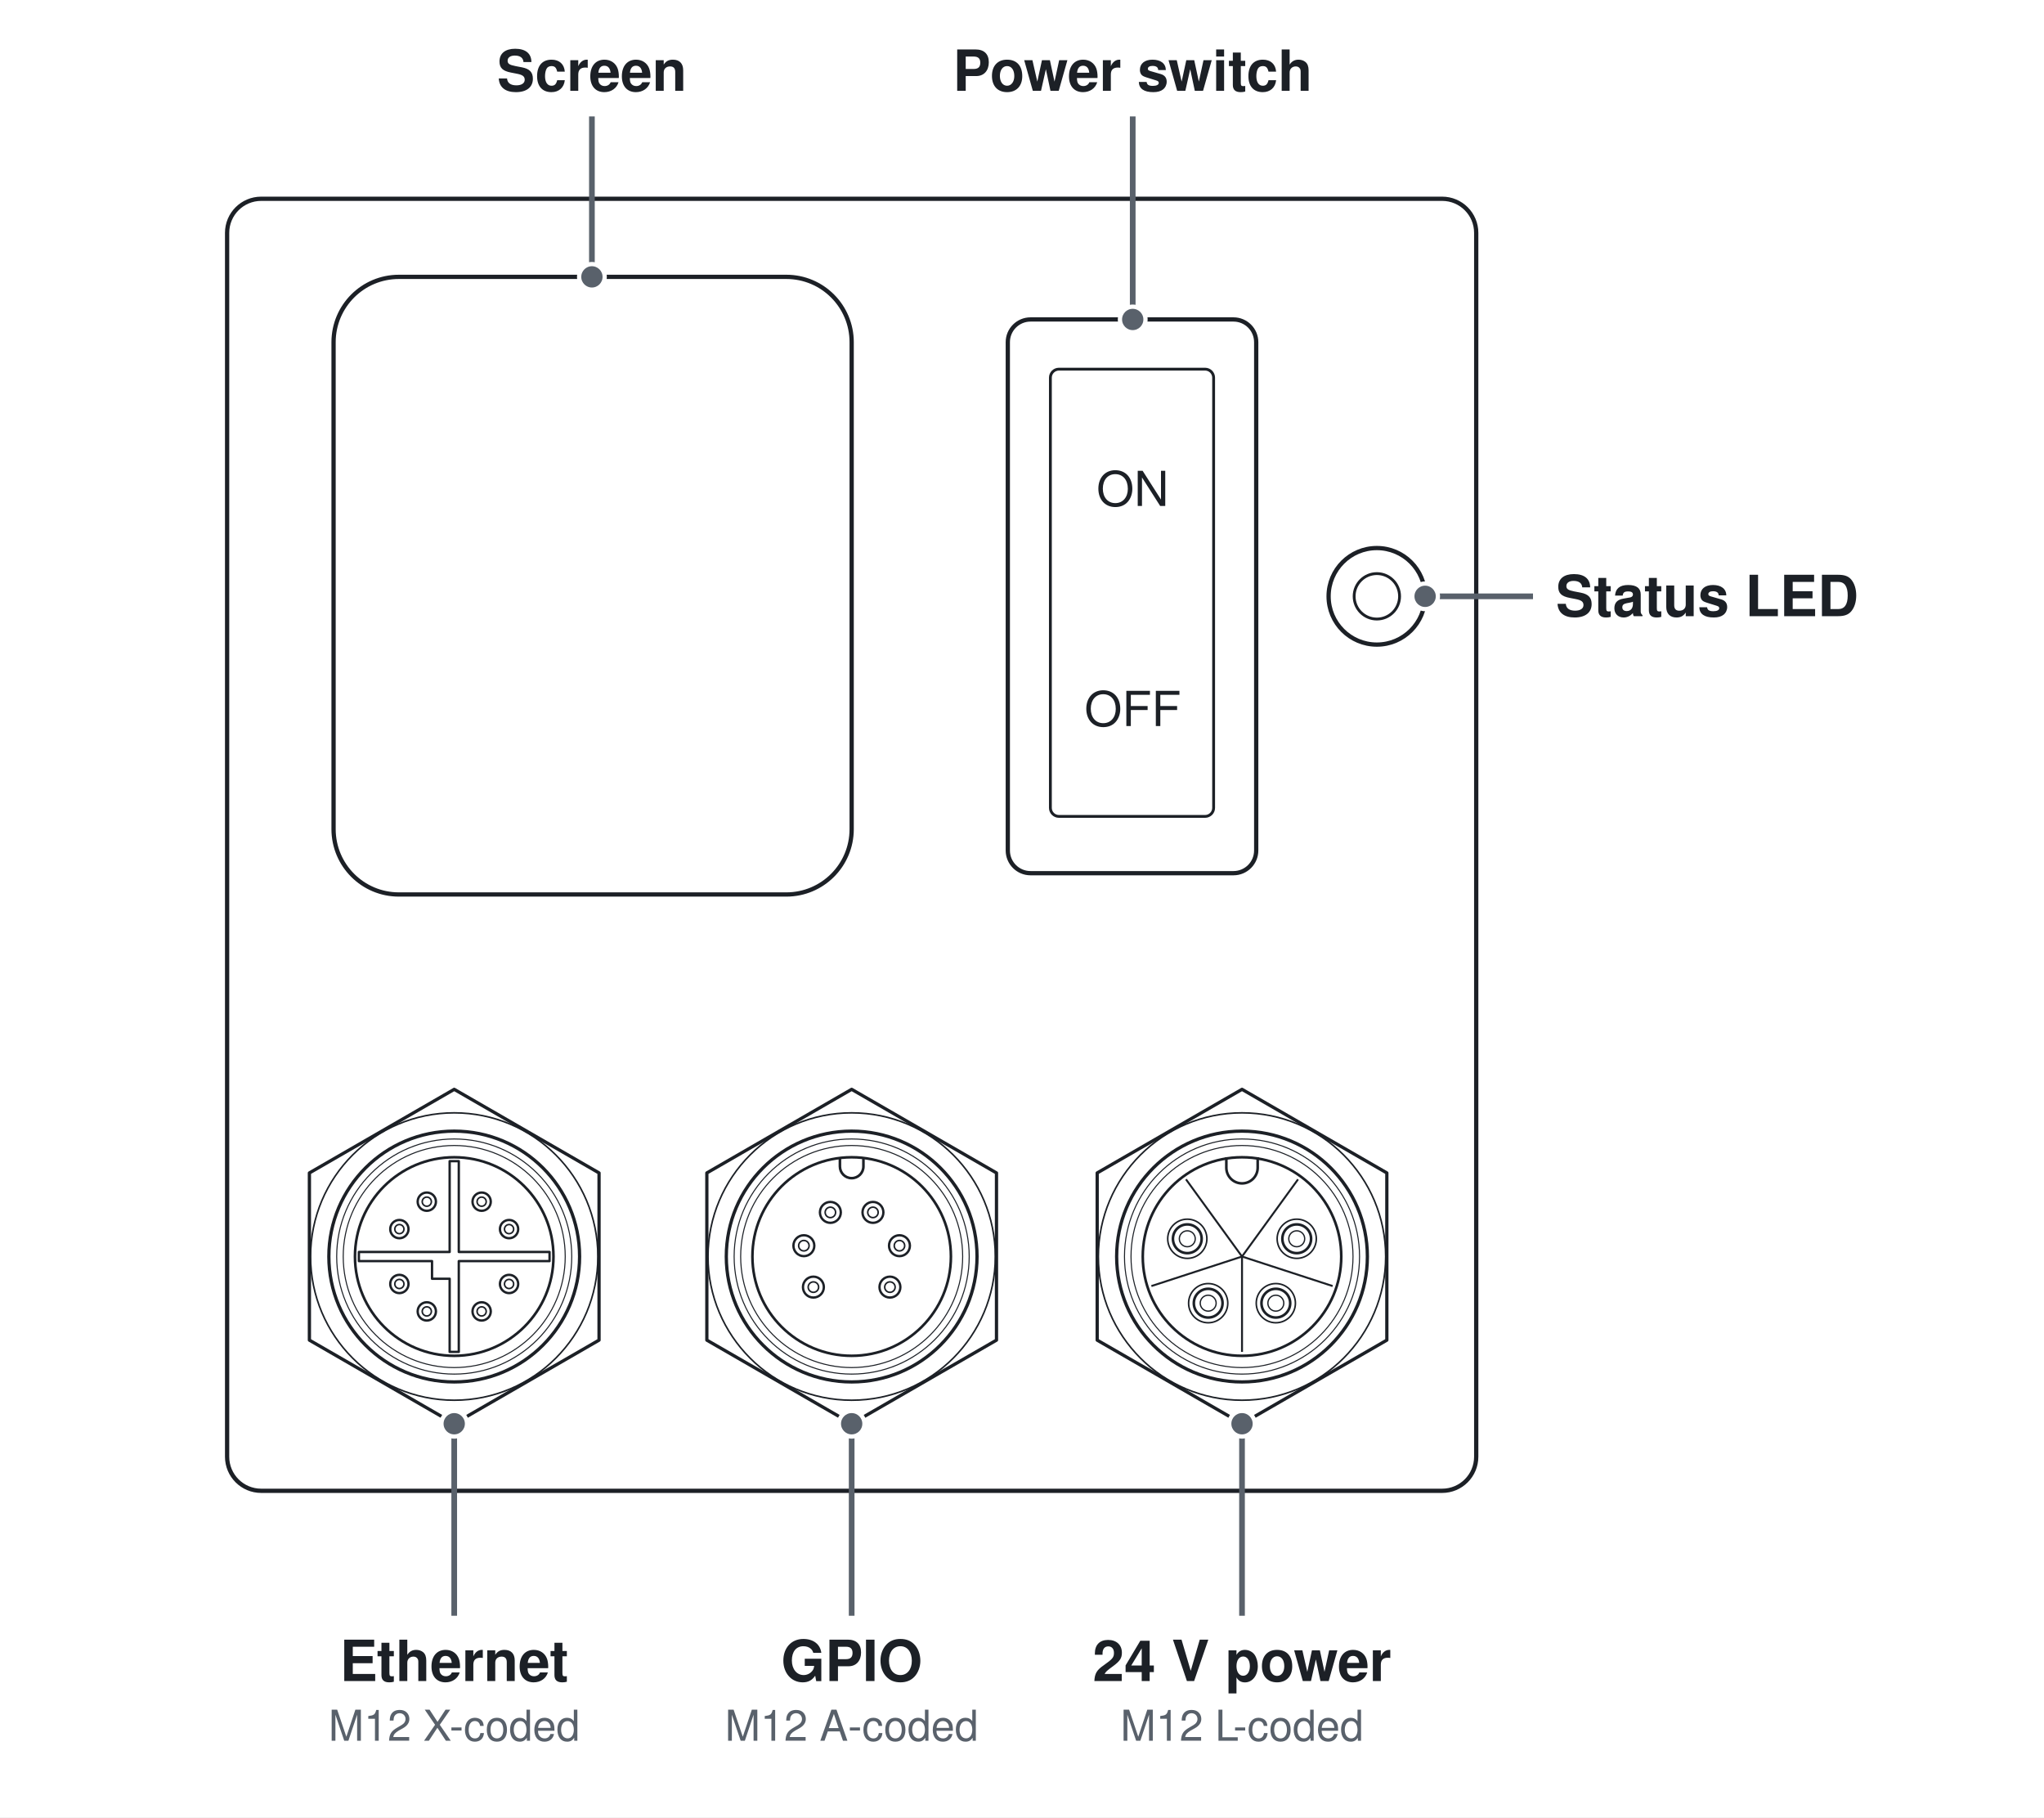
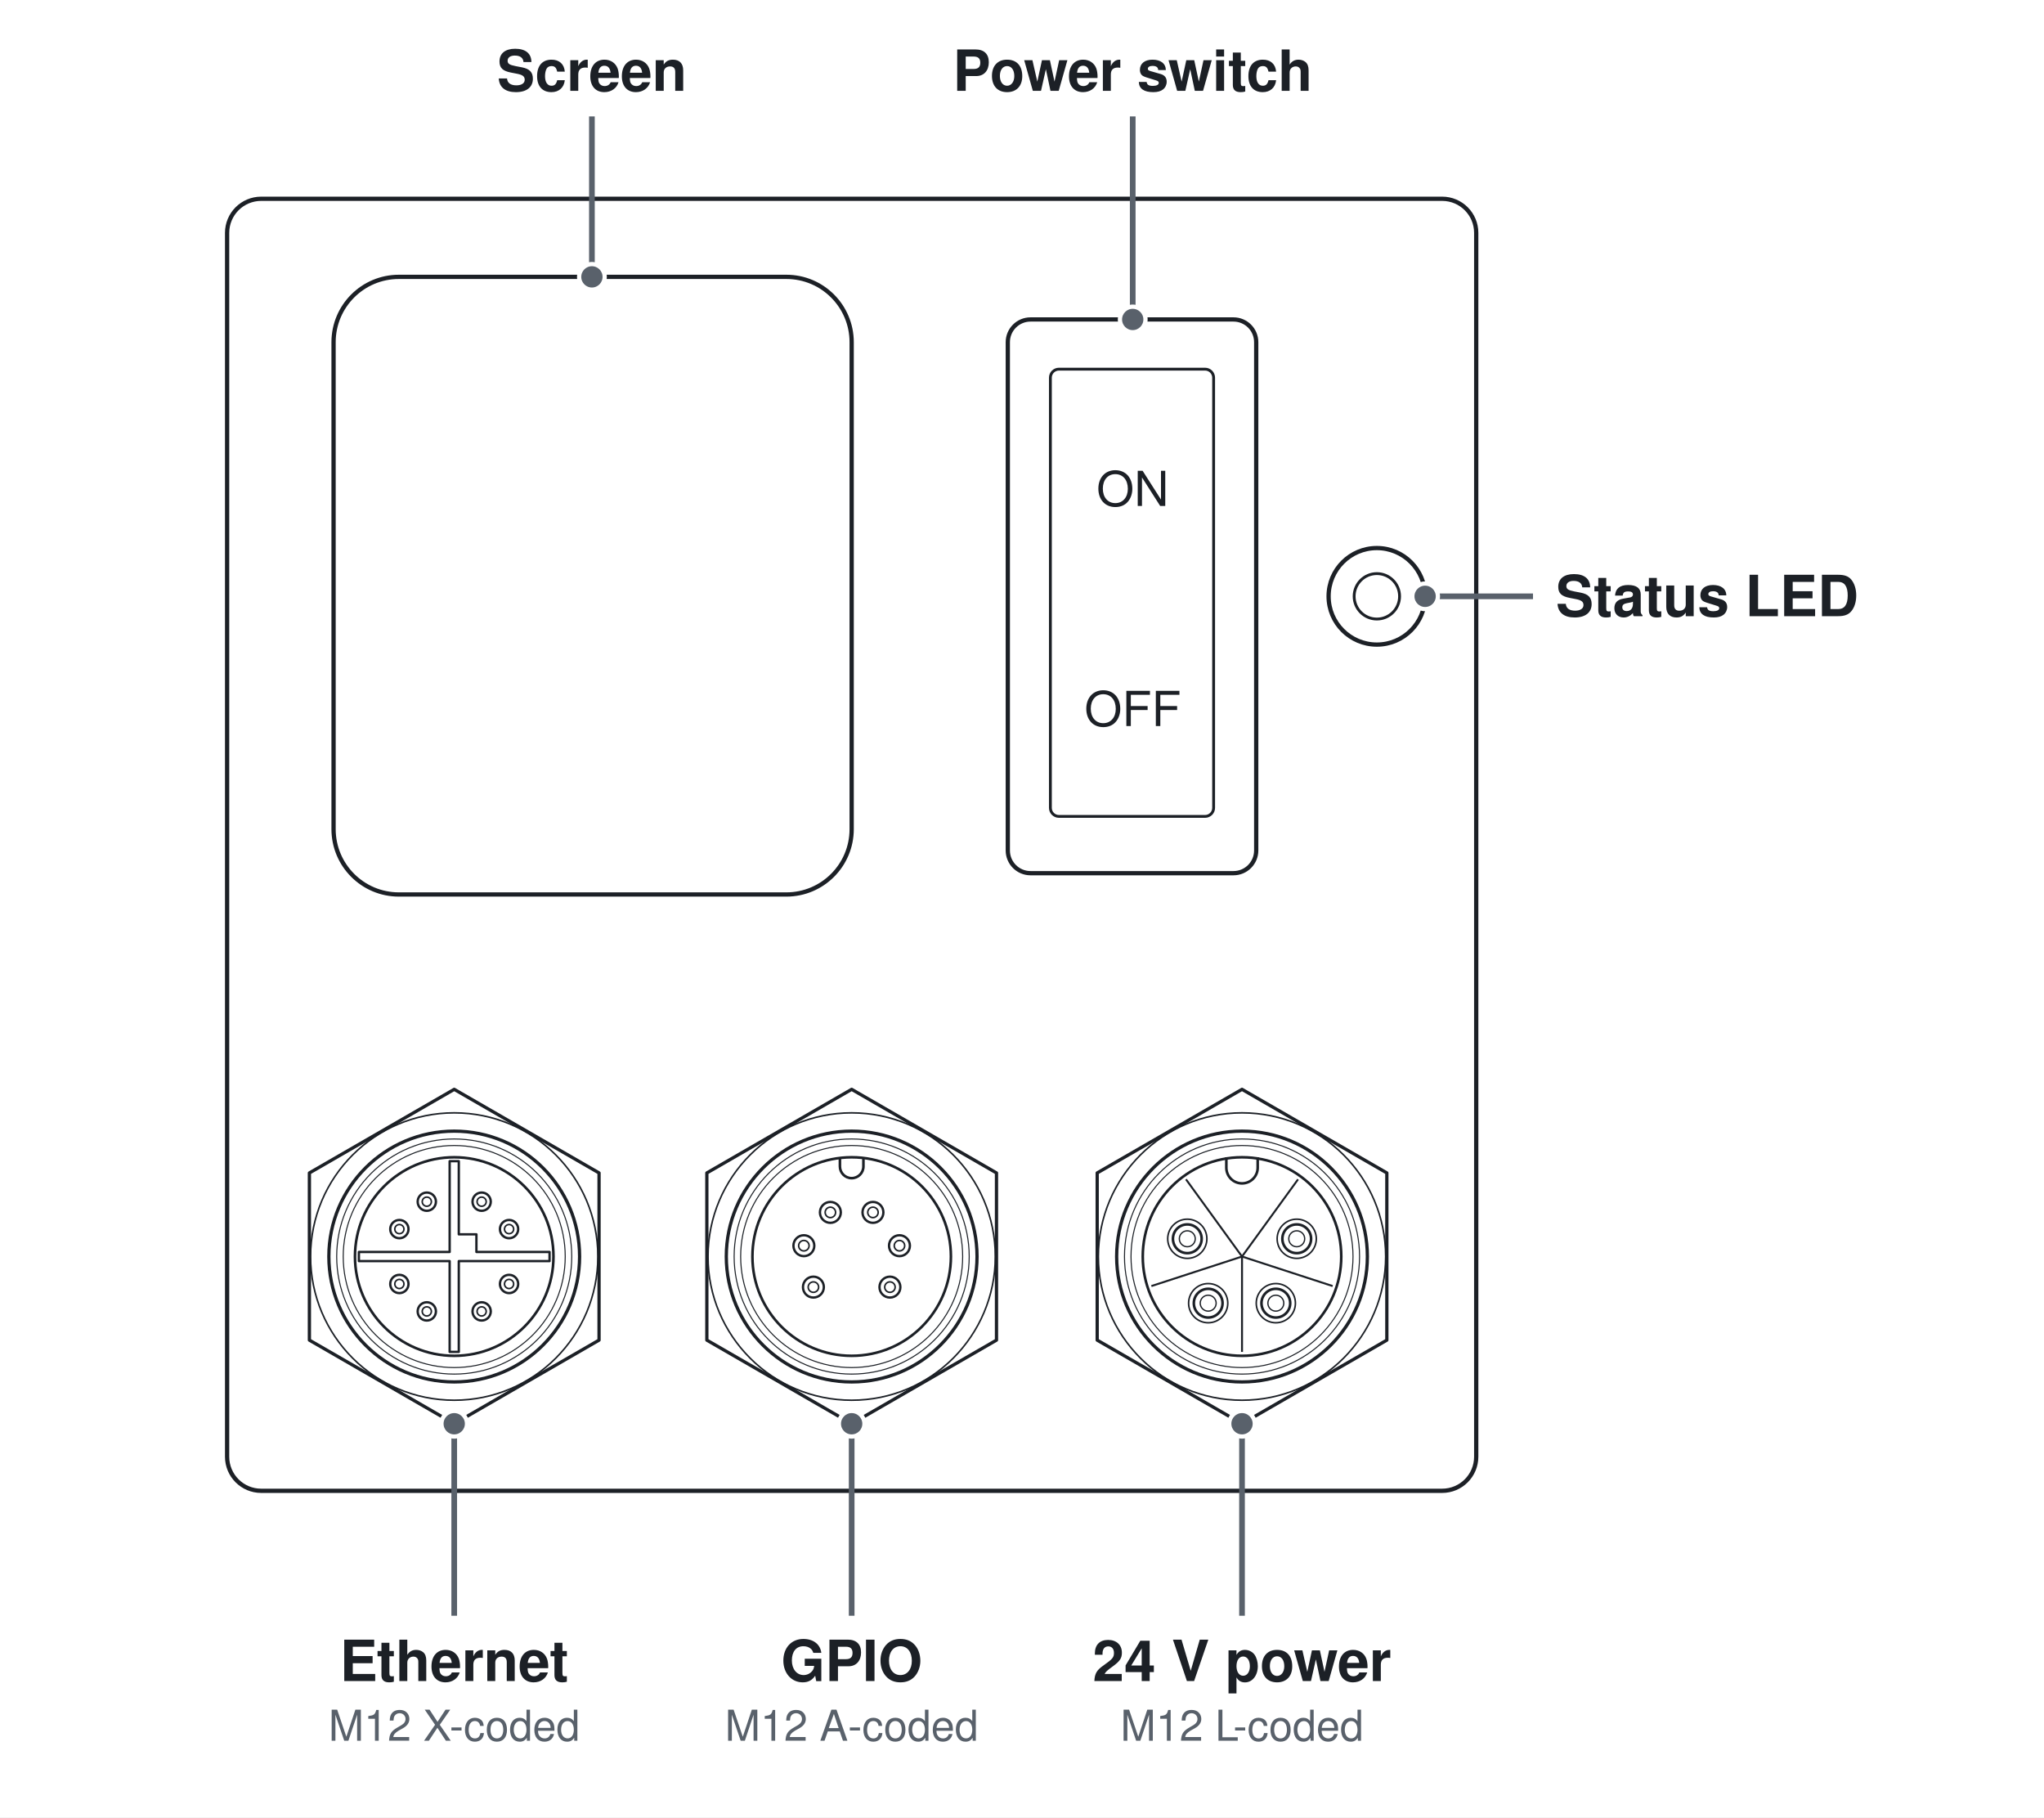
<svg xmlns="http://www.w3.org/2000/svg" viewBox="0 0 1440 1280" width="1440" height="1280">
  <rect width="1440" height="1280" fill="#FFFFFF" />
  <rect x="160" y="140" width="880" height="910" rx="24" fill="none" stroke="#1C2026" stroke-width="3" />
  <rect x="235" y="195" width="365" height="435" rx="46" fill="none" stroke="#1C2026" stroke-width="3" />
  <rect x="710" y="225" width="175" height="390" rx="16" fill="none" stroke="#1C2026" stroke-width="3" />
  <rect x="740" y="260" width="115" height="315" rx="6" fill="none" stroke="#1C2026" stroke-width="2" />
  <text x="798" y="345" font-family="Helvetica, Arial, sans-serif" font-size="34" font-weight="normal" fill="#1C2026" text-anchor="middle" dominant-baseline="middle">ON</text>
  <text x="798" y="500" font-family="Helvetica, Arial, sans-serif" font-size="34" font-weight="normal" fill="#1C2026" text-anchor="middle" dominant-baseline="middle">OFF</text>
  <circle cx="970" cy="420" r="34" fill="none" stroke="#1C2026" stroke-width="3" />
  <circle cx="970" cy="420" r="16" fill="none" stroke="#1C2026" stroke-width="2" />
  <g transform="translate(320 885) scale(0.92)">
    <polygon points="110.9,64.0 0.0,128.0 -110.9,64.0 -110.9,-64.0 -0.0,-128.0 110.9,-64.0" fill="none" stroke="#1C2026" stroke-width="2.5" stroke-linejoin="round" />
    <circle cx="0.0" cy="0.0" r="110.0" fill="none" stroke="#1C2026" stroke-width="1.2" />
    <circle cx="0.0" cy="0.0" r="96.0" fill="none" stroke="#1C2026" stroke-width="2.5" />
    <circle cx="0.0" cy="0.0" r="90.0" fill="none" stroke="#1C2026" stroke-width="0.8" />
    <circle cx="0.0" cy="0.0" r="85.0" fill="none" stroke="#1C2026" stroke-width="0.8" />
    <circle cx="0.0" cy="0.0" r="76.0" fill="none" stroke="#1C2026" stroke-width="2" />
-     <path d="M -3.5 -73 L 3.5 -73 L 3.5 -3.5 L 73 -3.5 L 73 3.5 L 3.5 3.5 L 3.5 73 L -3.5 73 L -3.5 17 L -17 17 L -17 3.5 L -73 3.5 L -73 -3.5 L -3.5 -3.5 Z" fill="none" stroke="#1C2026" stroke-width="1.8" stroke-linejoin="round" />
+     <path d="M -3.5 -73 L 3.5 -73 L 3.5 -17 L 17 -17 L 17 -3.5 L 73 -3.5 L 73 3.5 L 3.5 3.5 L 3.5 73 L -3.5 73 L -3.5 3.5 L -73 3.5 L -73 -3.5 L -3.5 -3.5 Z" fill="none" stroke="#1C2026" stroke-width="1.8" stroke-linejoin="round" />
    <circle cx="-21.0" cy="-42.0" r="7.0" fill="none" stroke="#1C2026" stroke-width="1.8" />
    <circle cx="-21.0" cy="-42.0" r="3.5" fill="none" stroke="#1C2026" stroke-width="1.2" />
    <circle cx="21.0" cy="-42.0" r="7.0" fill="none" stroke="#1C2026" stroke-width="1.8" />
    <circle cx="21.0" cy="-42.0" r="3.5" fill="none" stroke="#1C2026" stroke-width="1.2" />
    <circle cx="-42.0" cy="-21.0" r="7.0" fill="none" stroke="#1C2026" stroke-width="1.8" />
    <circle cx="-42.0" cy="-21.0" r="3.5" fill="none" stroke="#1C2026" stroke-width="1.2" />
    <circle cx="42.0" cy="-21.0" r="7.0" fill="none" stroke="#1C2026" stroke-width="1.8" />
    <circle cx="42.0" cy="-21.0" r="3.5" fill="none" stroke="#1C2026" stroke-width="1.2" />
    <circle cx="-42.0" cy="21.0" r="7.0" fill="none" stroke="#1C2026" stroke-width="1.8" />
    <circle cx="-42.0" cy="21.0" r="3.5" fill="none" stroke="#1C2026" stroke-width="1.2" />
    <circle cx="42.0" cy="21.0" r="7.0" fill="none" stroke="#1C2026" stroke-width="1.8" />
    <circle cx="42.0" cy="21.0" r="3.5" fill="none" stroke="#1C2026" stroke-width="1.2" />
    <circle cx="-21.0" cy="42.0" r="7.0" fill="none" stroke="#1C2026" stroke-width="1.8" />
    <circle cx="-21.0" cy="42.0" r="3.5" fill="none" stroke="#1C2026" stroke-width="1.2" />
    <circle cx="21.0" cy="42.0" r="7.0" fill="none" stroke="#1C2026" stroke-width="1.8" />
    <circle cx="21.0" cy="42.0" r="3.5" fill="none" stroke="#1C2026" stroke-width="1.2" />
  </g>
  <g transform="translate(600 885) scale(0.92)">
    <polygon points="110.9,64.0 0.0,128.0 -110.9,64.0 -110.9,-64.0 -0.0,-128.0 110.9,-64.0" fill="none" stroke="#1C2026" stroke-width="2.5" stroke-linejoin="round" />
    <circle cx="0.0" cy="0.0" r="110.0" fill="none" stroke="#1C2026" stroke-width="1.2" />
    <circle cx="0.0" cy="0.0" r="96.0" fill="none" stroke="#1C2026" stroke-width="2.5" />
    <circle cx="0.0" cy="0.0" r="90.0" fill="none" stroke="#1C2026" stroke-width="0.8" />
    <circle cx="0.0" cy="0.0" r="85.0" fill="none" stroke="#1C2026" stroke-width="0.8" />
    <circle cx="0.0" cy="0.0" r="76.0" fill="none" stroke="#1C2026" stroke-width="2" />
    <path d="M -9 -76 L -9 -69 A 9 9 0 0 0 9 -69 L 9 -76" fill="none" stroke="#1C2026" stroke-width="2" />
    <circle cx="16.3" cy="-33.8" r="8.0" fill="none" stroke="#1C2026" stroke-width="1.8" />
    <circle cx="16.3" cy="-33.8" r="4.0" fill="none" stroke="#1C2026" stroke-width="1.2" />
    <circle cx="36.6" cy="-8.3" r="8.0" fill="none" stroke="#1C2026" stroke-width="1.8" />
    <circle cx="36.6" cy="-8.3" r="4.0" fill="none" stroke="#1C2026" stroke-width="1.2" />
    <circle cx="29.3" cy="23.4" r="8.0" fill="none" stroke="#1C2026" stroke-width="1.8" />
    <circle cx="29.3" cy="23.4" r="4.0" fill="none" stroke="#1C2026" stroke-width="1.2" />
    <circle cx="-29.3" cy="23.4" r="8.0" fill="none" stroke="#1C2026" stroke-width="1.8" />
    <circle cx="-29.3" cy="23.4" r="4.0" fill="none" stroke="#1C2026" stroke-width="1.2" />
    <circle cx="-36.6" cy="-8.3" r="8.0" fill="none" stroke="#1C2026" stroke-width="1.8" />
    <circle cx="-36.6" cy="-8.3" r="4.0" fill="none" stroke="#1C2026" stroke-width="1.2" />
    <circle cx="-16.3" cy="-33.8" r="8.0" fill="none" stroke="#1C2026" stroke-width="1.8" />
    <circle cx="-16.3" cy="-33.8" r="4.0" fill="none" stroke="#1C2026" stroke-width="1.2" />
  </g>
  <g transform="translate(875 885) scale(0.92)">
    <polygon points="110.9,64.0 0.0,128.0 -110.9,64.0 -110.9,-64.0 -0.0,-128.0 110.9,-64.0" fill="none" stroke="#1C2026" stroke-width="2.5" stroke-linejoin="round" />
    <circle cx="0.0" cy="0.0" r="110.0" fill="none" stroke="#1C2026" stroke-width="1.2" />
    <circle cx="0.0" cy="0.0" r="96.0" fill="none" stroke="#1C2026" stroke-width="2.5" />
    <circle cx="0.0" cy="0.0" r="90.0" fill="none" stroke="#1C2026" stroke-width="0.8" />
    <circle cx="0.0" cy="0.0" r="85.0" fill="none" stroke="#1C2026" stroke-width="0.8" />
    <circle cx="0.0" cy="0.0" r="76.0" fill="none" stroke="#1C2026" stroke-width="2" />
    <path d="M -12 -76 L -12 -68 A 12 12 0 0 0 12 -68 L 12 -76" fill="none" stroke="#1C2026" stroke-width="2" />
    <line x1="0" y1="0" x2="42.9" y2="-59.1" stroke="#1C2026" stroke-width="1.5" />
    <line x1="0" y1="0" x2="69.4" y2="22.6" stroke="#1C2026" stroke-width="1.5" />
    <line x1="0" y1="0" x2="0.0" y2="73.0" stroke="#1C2026" stroke-width="1.5" />
    <line x1="0" y1="0" x2="-69.4" y2="22.6" stroke="#1C2026" stroke-width="1.5" />
    <line x1="0" y1="0" x2="-42.9" y2="-59.1" stroke="#1C2026" stroke-width="1.5" />
    <circle cx="-41.9" cy="-13.6" r="15.0" fill="none" stroke="#1C2026" stroke-width="1.2" />
    <circle cx="-41.9" cy="-13.6" r="11.0" fill="none" stroke="#1C2026" stroke-width="2" />
    <circle cx="-41.9" cy="-13.6" r="6.1" fill="none" stroke="#1C2026" stroke-width="1" />
    <circle cx="41.9" cy="-13.6" r="15.0" fill="none" stroke="#1C2026" stroke-width="1.2" />
    <circle cx="41.9" cy="-13.6" r="11.0" fill="none" stroke="#1C2026" stroke-width="2" />
    <circle cx="41.9" cy="-13.6" r="6.1" fill="none" stroke="#1C2026" stroke-width="1" />
    <circle cx="-25.9" cy="35.7" r="15.0" fill="none" stroke="#1C2026" stroke-width="1.2" />
    <circle cx="-25.9" cy="35.7" r="11.0" fill="none" stroke="#1C2026" stroke-width="2" />
    <circle cx="-25.9" cy="35.7" r="6.1" fill="none" stroke="#1C2026" stroke-width="1" />
    <circle cx="25.9" cy="35.7" r="15.0" fill="none" stroke="#1C2026" stroke-width="1.2" />
    <circle cx="25.9" cy="35.7" r="11.0" fill="none" stroke="#1C2026" stroke-width="2" />
    <circle cx="25.9" cy="35.7" r="6.1" fill="none" stroke="#1C2026" stroke-width="1" />
  </g>
  <line x1="320" y1="1002.76" x2="320" y2="1138" stroke="#59616B" stroke-width="4" />
  <circle cx="320" cy="1002.76" r="9" fill="#59616B" stroke="#FFFFFF" stroke-width="3" />
  <text x="320" y="1170" font-family="Helvetica, Arial, sans-serif" font-size="40" font-weight="bold" fill="#1C2026" text-anchor="middle" dominant-baseline="middle">Ethernet</text>
  <text x="320" y="1216" font-family="Helvetica, Arial, sans-serif" font-size="30" font-weight="normal" fill="#59616B" text-anchor="middle" dominant-baseline="middle">M12 X-coded</text>
  <line x1="600" y1="1002.76" x2="600" y2="1138" stroke="#59616B" stroke-width="4" />
  <circle cx="600" cy="1002.76" r="9" fill="#59616B" stroke="#FFFFFF" stroke-width="3" />
  <text x="600" y="1170" font-family="Helvetica, Arial, sans-serif" font-size="40" font-weight="bold" fill="#1C2026" text-anchor="middle" dominant-baseline="middle">GPIO</text>
  <text x="600" y="1216" font-family="Helvetica, Arial, sans-serif" font-size="30" font-weight="normal" fill="#59616B" text-anchor="middle" dominant-baseline="middle">M12 A-coded</text>
  <line x1="875" y1="1002.76" x2="875" y2="1138" stroke="#59616B" stroke-width="4" />
  <circle cx="875" cy="1002.76" r="9" fill="#59616B" stroke="#FFFFFF" stroke-width="3" />
  <text x="875" y="1170" font-family="Helvetica, Arial, sans-serif" font-size="40" font-weight="bold" fill="#1C2026" text-anchor="middle" dominant-baseline="middle">24 V power</text>
  <text x="875" y="1216" font-family="Helvetica, Arial, sans-serif" font-size="30" font-weight="normal" fill="#59616B" text-anchor="middle" dominant-baseline="middle">M12 L-coded</text>
  <line x1="417" y1="195" x2="417" y2="82" stroke="#59616B" stroke-width="4" />
  <circle cx="417" cy="195" r="9" fill="#59616B" stroke="#FFFFFF" stroke-width="3" />
  <text x="417" y="50" font-family="Helvetica, Arial, sans-serif" font-size="40" font-weight="bold" fill="#1C2026" text-anchor="middle" dominant-baseline="middle">Screen</text>
  <line x1="798" y1="225" x2="798" y2="82" stroke="#59616B" stroke-width="4" />
  <circle cx="798" cy="225" r="9" fill="#59616B" stroke="#FFFFFF" stroke-width="3" />
  <text x="798" y="50" font-family="Helvetica, Arial, sans-serif" font-size="40" font-weight="bold" fill="#1C2026" text-anchor="middle" dominant-baseline="middle">Power switch</text>
  <line x1="1004" y1="420" x2="1080" y2="420" stroke="#59616B" stroke-width="4" />
  <circle cx="1004" cy="420" r="9" fill="#59616B" stroke="#FFFFFF" stroke-width="3" />
  <text x="1096" y="420" font-family="Helvetica, Arial, sans-serif" font-size="40" font-weight="bold" fill="#1C2026" text-anchor="start" dominant-baseline="middle">Status LED</text>
</svg>
